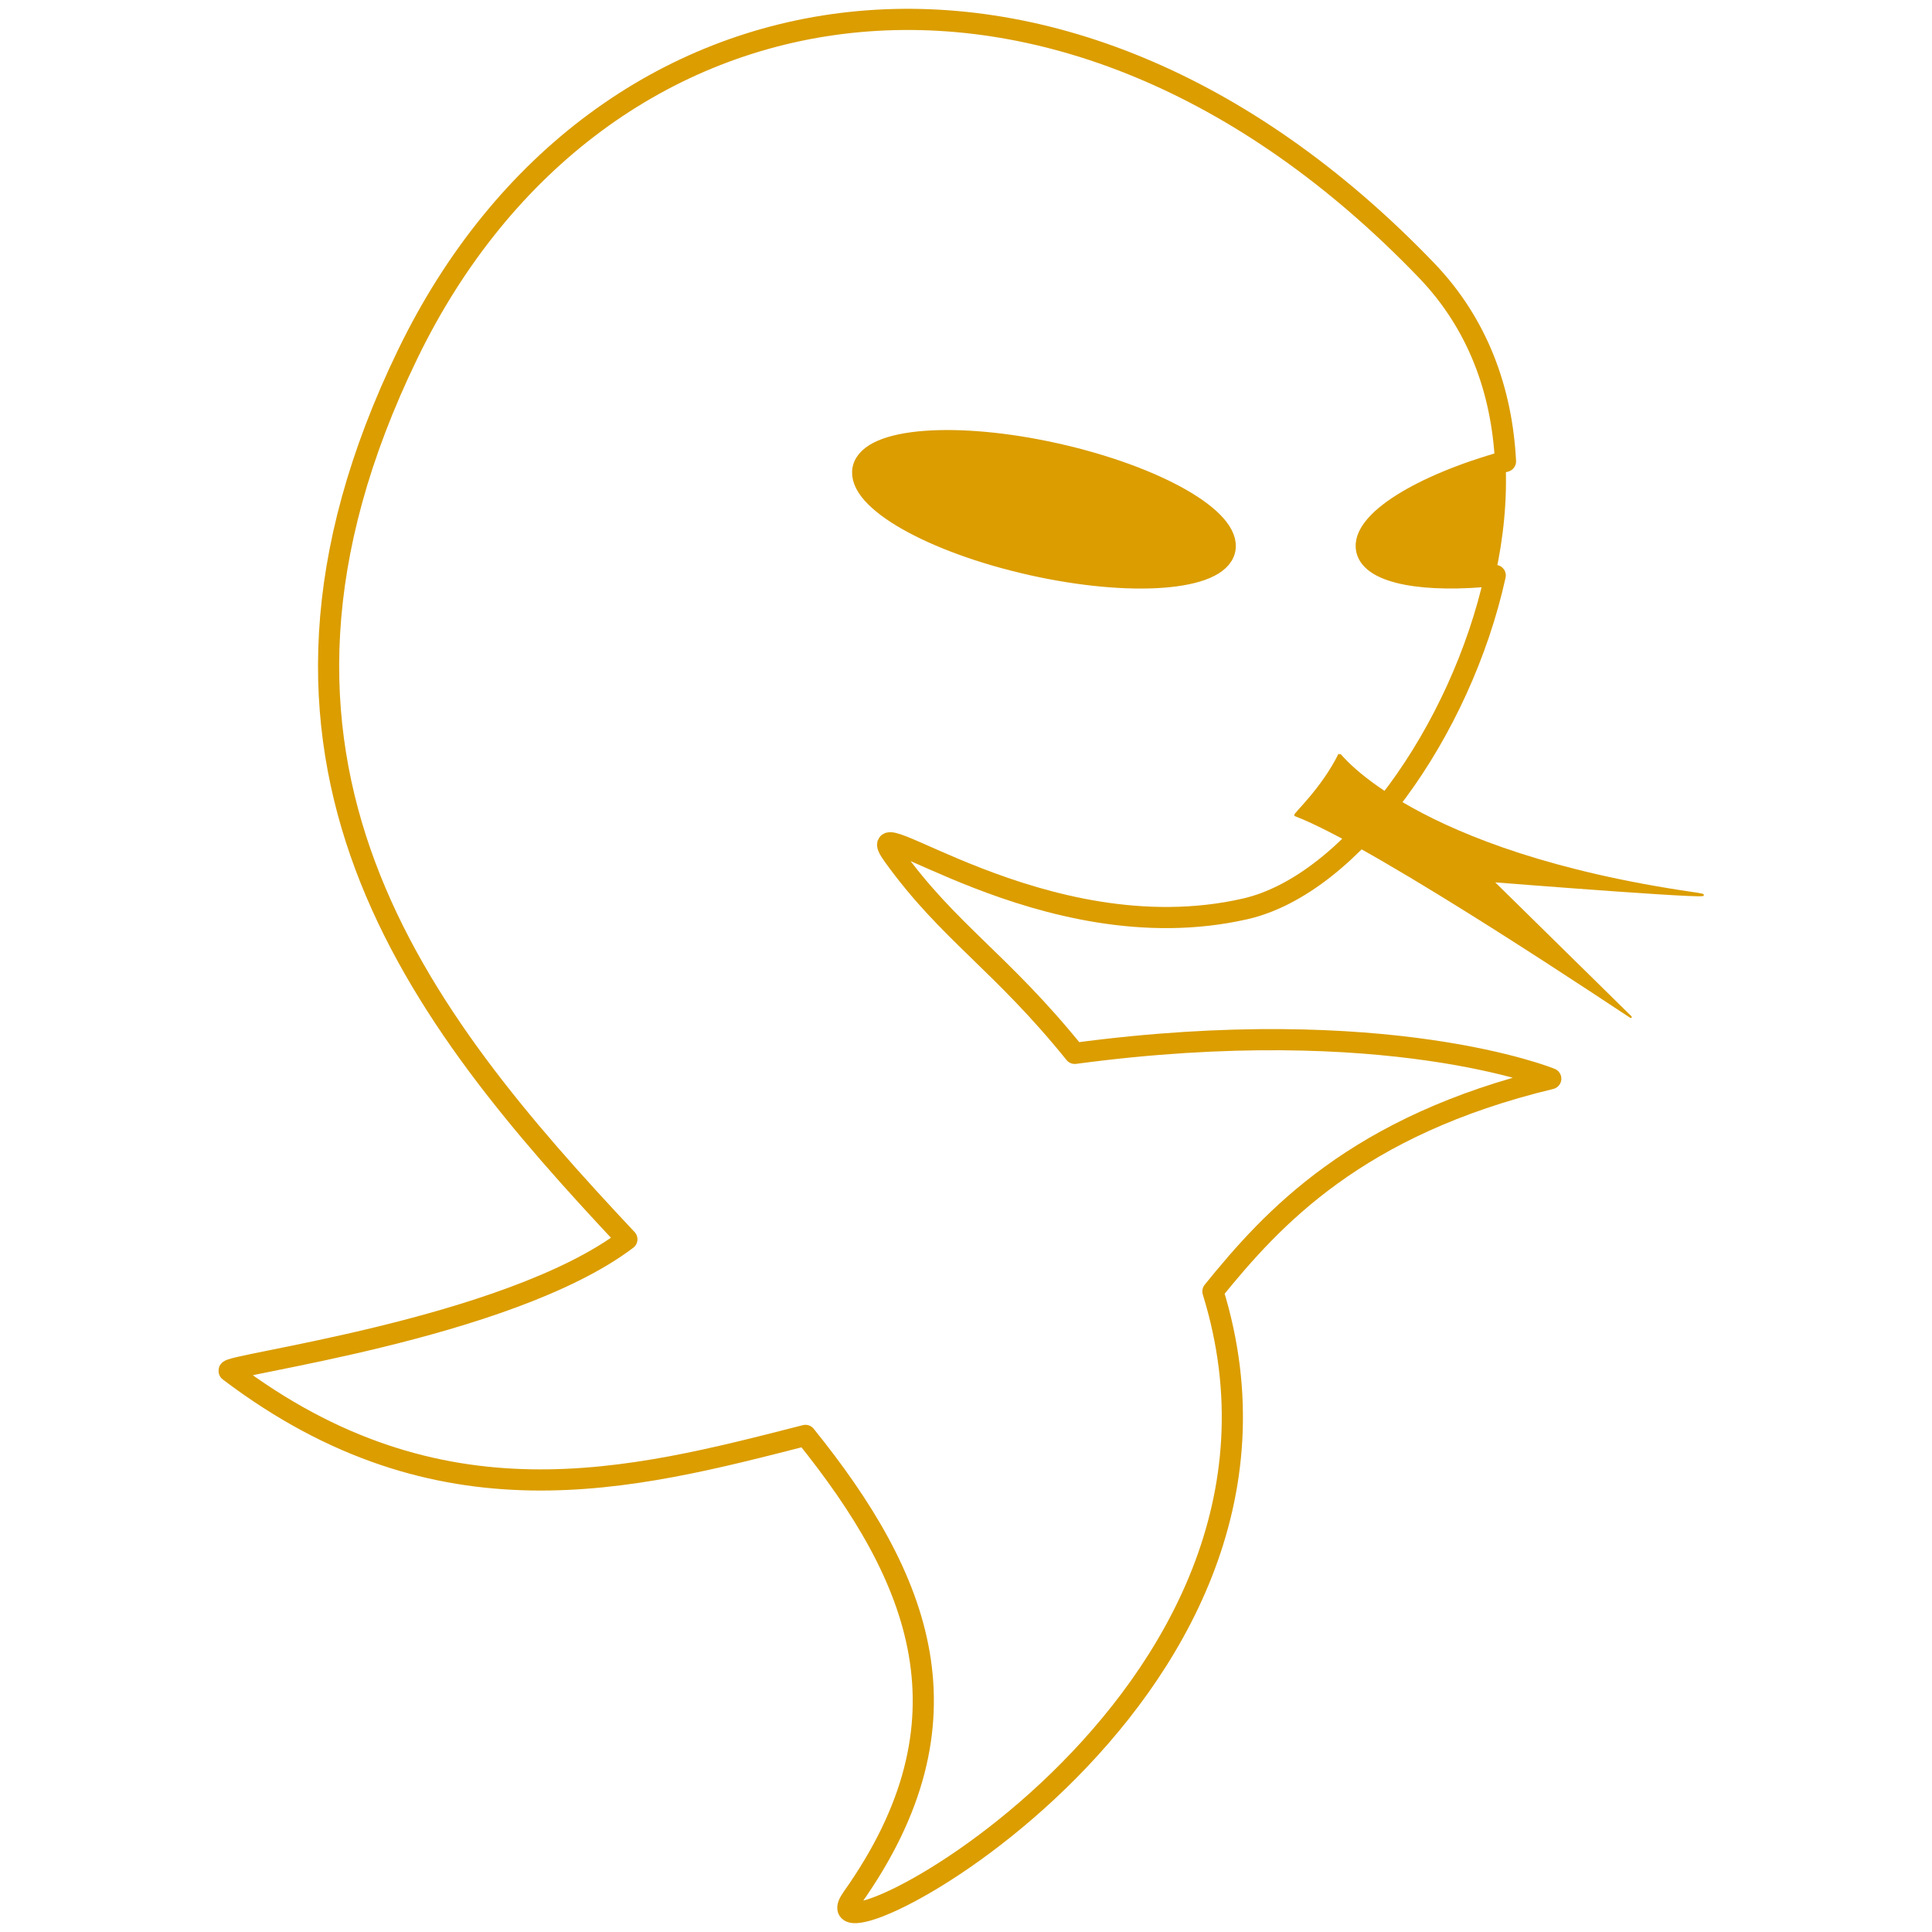
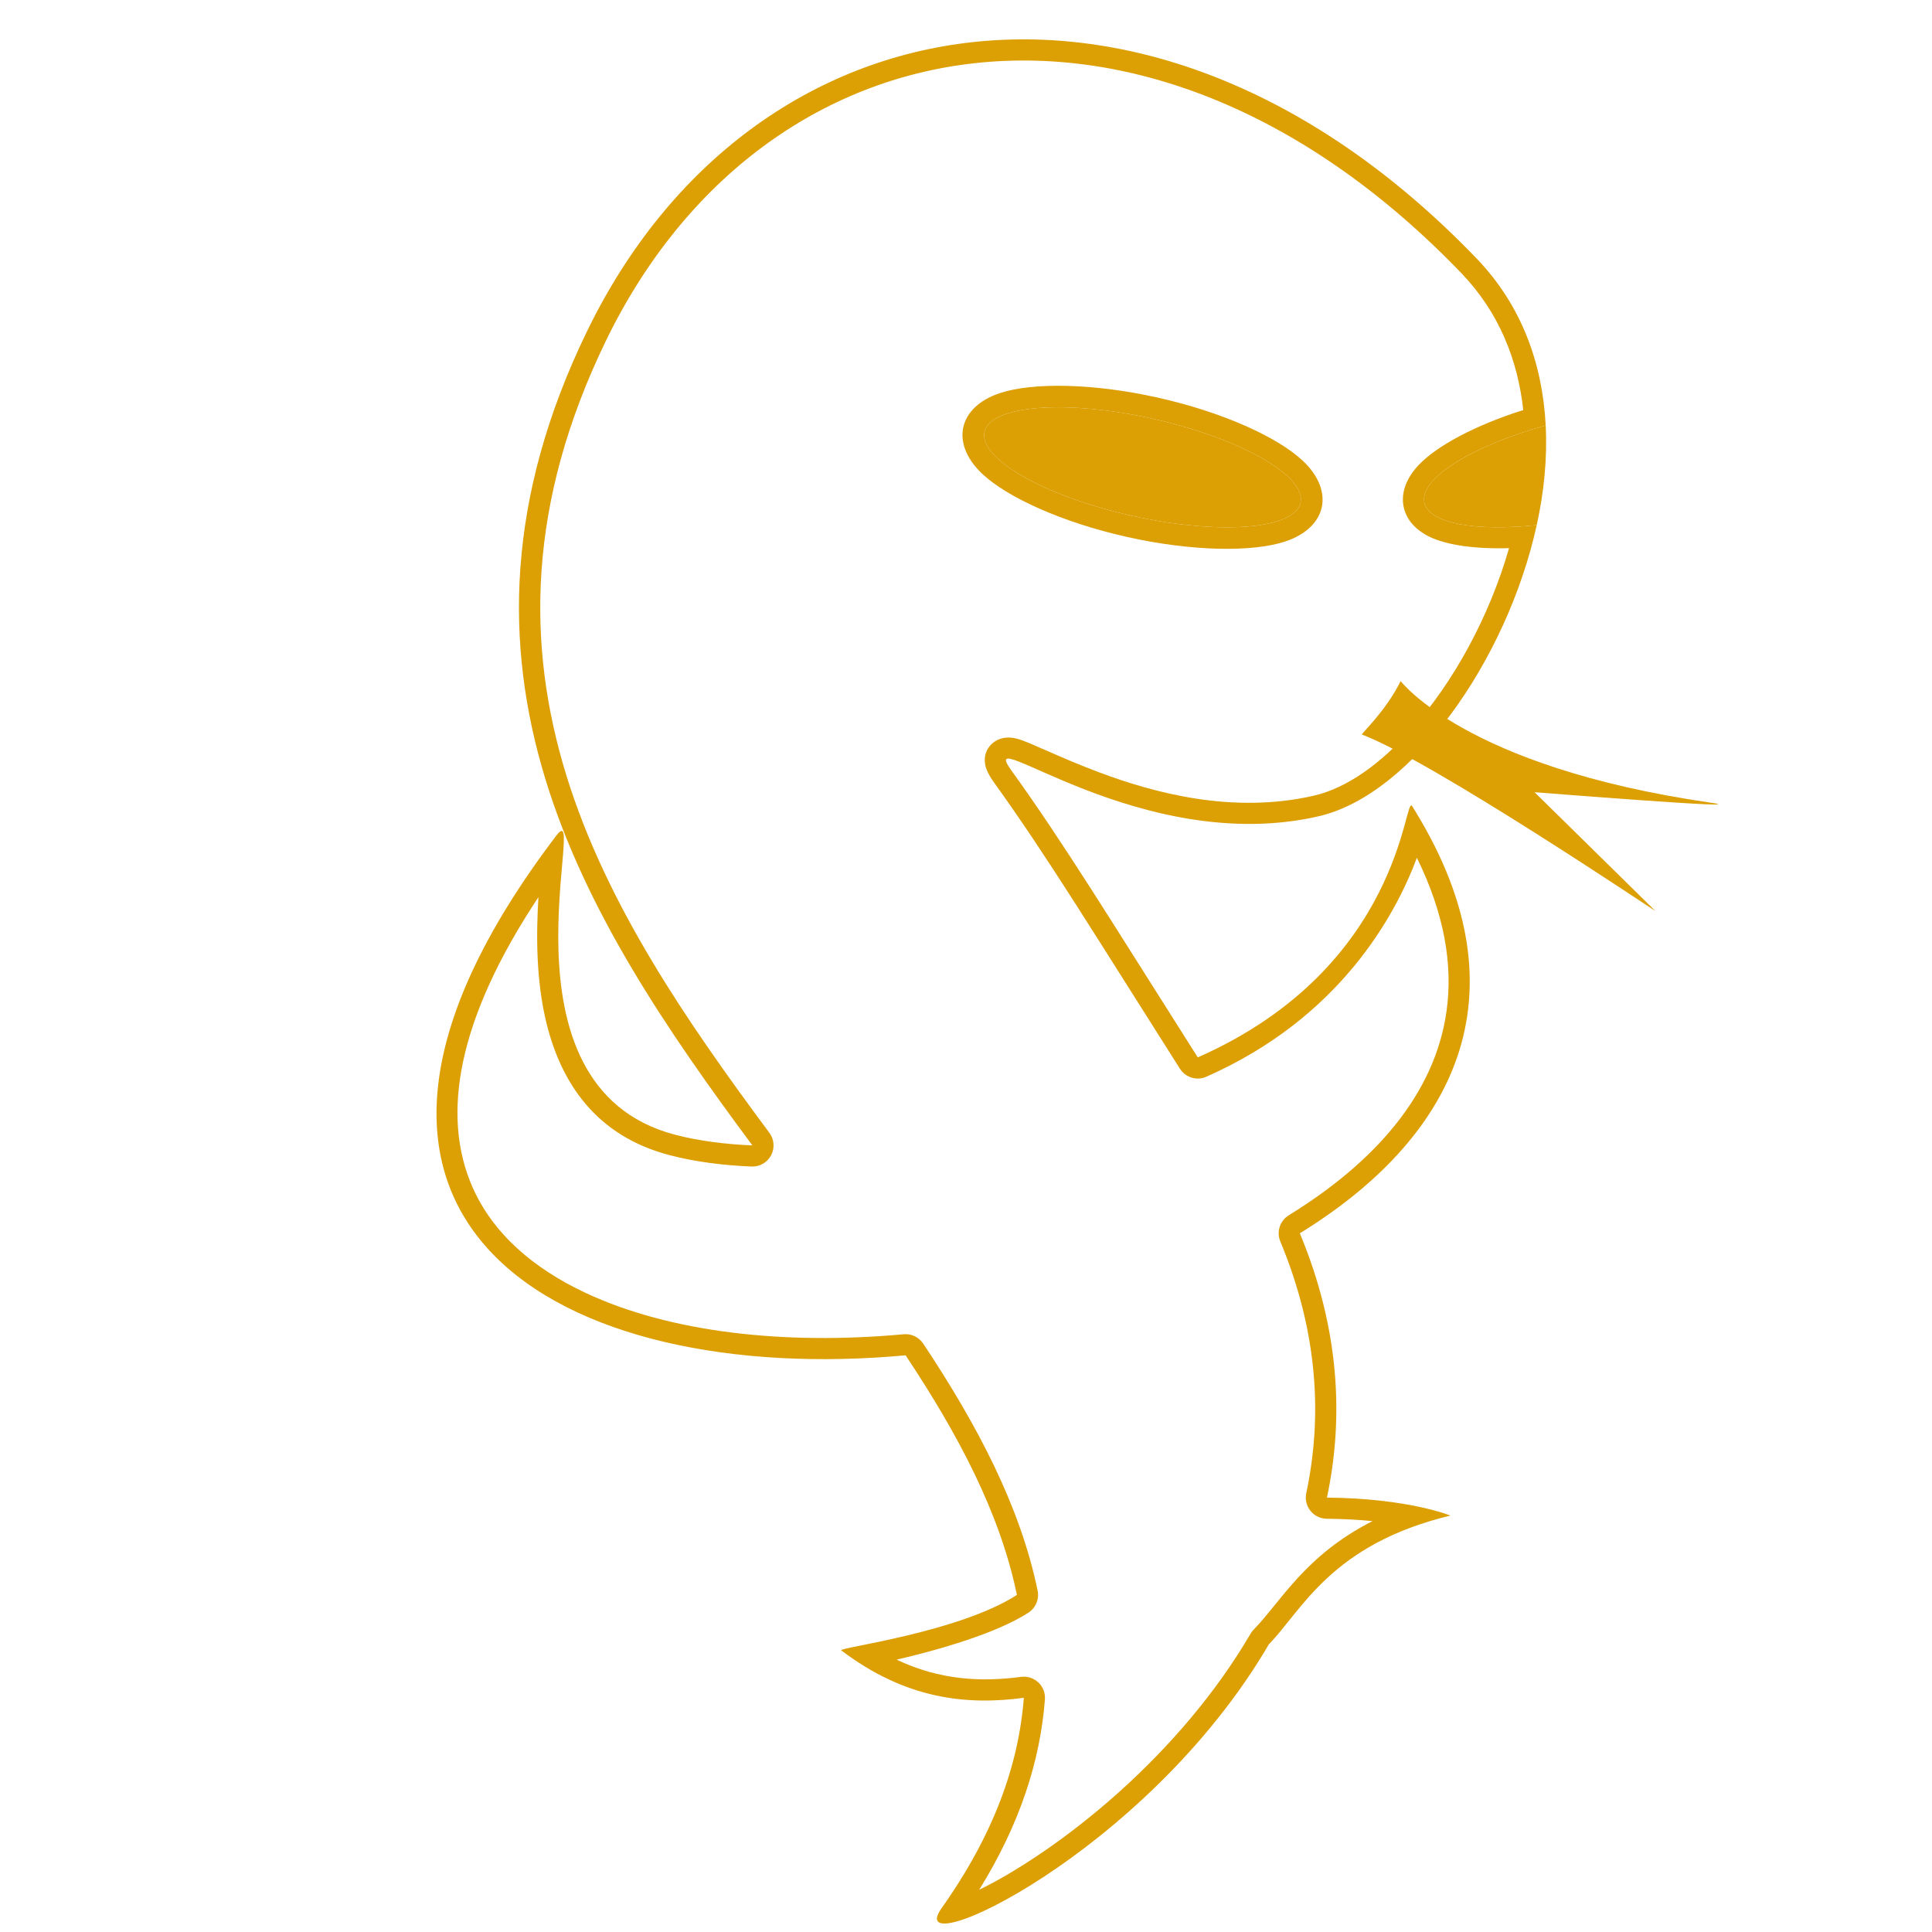
- <svg xmlns="http://www.w3.org/2000/svg" width="100%" height="100%" viewBox="0 0 1024 1024" version="1.1" xml:space="preserve" style="fill-rule:evenodd;clip-rule:evenodd;stroke-linecap:round;stroke-linejoin:round;stroke-miterlimit:1.5;">
-   <g>
-     <path d="M332.263,656.858c-110.184,-117.412 -220.663,-253.625 -116.145,-469.183c100.357,-206.975 345.378,-247.002 540.033,-44.299c27.34,28.471 39.89,63.942 41.79,101.152c-44.907,12.461 -76.863,32.343 -73.596,46.91c2.818,12.562 31.005,17.51 68.162,13.547c-18.191,82.659 -76.122,163.854 -132.501,176.732c-107.554,24.566 -208.457,-58.694 -186.529,-28.244c29.342,40.744 56.844,56.141 96.17,104.84c165.691,-22.178 252.294,13.408 252.294,13.408c-102.73,24.735 -147.375,73.6 -179.073,112.746c67.811,219.165 -222.27,365.347 -191.151,321.465c66.746,-94.121 36.127,-169.559 -24.805,-245.139c-92.367,23.64 -193.697,50.601 -305.446,-34.118c-4.139,-3.138 147.536,-21.895 210.797,-69.817Z" style="fill:none;stroke:#db9d00;stroke-width:11.21px;" />
-     <path d="M559.906,240.557c52.911,11.868 92.914,34.667 89.278,50.881c-3.637,16.215 -49.547,19.744 -102.457,7.876c-52.91,-11.868 -92.914,-34.667 -89.277,-50.881c3.637,-16.215 49.546,-19.744 102.456,-7.876Z" style="fill:none;stroke:#db9d00;stroke-width:11.21px;" />
-   </g>
-   <path d="M897.581,473.354c-149.153,-21.662 -187.564,-73.896 -187.667,-73.687c-9.161,18.605 -24.315,32.103 -23.413,32.444c43.239,16.372 178.952,107.97 177.922,106.969l-73.251,-72.015c0,-0 139.339,11.071 106.409,6.289Z" style="fill:#db9d00;stroke:#db9d00;stroke-width:1px;" />
-   <path d="M559.906,240.557c52.911,11.868 92.914,34.667 89.278,50.881c-3.637,16.215 -49.547,19.744 -102.457,7.876c-52.91,-11.868 -92.914,-34.667 -89.277,-50.881c3.637,-16.215 49.546,-19.744 102.456,-7.876Z" style="fill:#db9d00;" />
-   <path d="M797.941,244.528c1.026,19.917 -0.993,40.335 -5.434,60.457c-37.157,3.963 -65.344,-0.985 -68.162,-13.547c-3.267,-14.567 28.689,-34.449 73.596,-46.91Z" style="fill:#db9d00;" />
+ <svg xmlns="http://www.w3.org/2000/svg" width="100%" height="100%" viewBox="0 0 1024 1024" version="1.1" xml:space="preserve" style="fill-rule:evenodd;clip-rule:evenodd;stroke-linejoin:round;stroke-miterlimit:2;">
+   <path d="M398.787,607.095c-89.985,-121.221 -173.713,-254.026 -87.773,-431.268c87.664,-180.798 301.695,-215.762 471.729,-38.697c23.882,24.87 34.845,55.855 36.505,88.358c-39.228,10.886 -67.142,28.253 -64.288,40.978c2.461,10.972 27.084,15.294 59.541,11.833c-15.89,72.204 -66.494,143.13 -115.742,154.379c-93.951,21.459 -182.092,-51.271 -162.937,-24.672c28.219,39.184 53.023,80.005 99.022,152.432c108.484,-47.877 109.352,-139.956 113.591,-133.217c0.643,1.023 1.276,2.044 1.898,3.062c60.273,98.706 18.65,174.115 -61.392,223.391c21.011,50.47 23.402,97.571 14.366,140.087c43.142,0.365 65.43,9.524 65.43,9.524c-63.44,15.274 -78.824,50.513 -96.182,68.193c-65.297,111.597 -195.336,170.698 -173.529,139.947c27.628,-38.958 40.884,-75.879 43.627,-111.543c-30.268,4.014 -62.465,0.854 -96.795,-25.172c-1.824,-1.384 62.043,-9.352 93.126,-29.367c-8.891,-43.171 -31.063,-84.999 -58.995,-126.999c-182.085,16.779 -341.558,-69.935 -184.964,-275.665c17.345,-22.788 -35.623,132.901 62.656,158.718c12.737,3.346 26.752,5.079 41.106,5.698Zm408.57,-389.764c-2.891,-26.642 -12.921,-51.843 -32.698,-72.438c-82.131,-85.526 -174.663,-120.364 -257.472,-111.469c-82.085,8.817 -154.115,60.728 -196.088,147.293c-83.684,172.589 -0.936,301.659 86.687,419.697c2.576,3.471 2.928,8.113 0.902,11.932c-2.025,3.818 -6.065,6.132 -10.383,5.946c-15.182,-0.654 -30,-2.516 -43.472,-6.055c-39.079,-10.265 -57.368,-38.366 -65.141,-69.761c-5.656,-22.847 -5.511,-47.444 -4.31,-66.984c-43.141,64.994 -51.54,115.692 -35.066,153.446c10.799,24.749 32.268,43.327 60.252,56.412c44.464,20.792 105.028,27.672 168.393,21.833c4.101,-0.378 8.08,1.524 10.361,4.954c28.783,43.282 51.478,86.458 60.639,130.945c0.934,4.535 -1.017,9.177 -4.909,11.684c-17.365,11.181 -48.021,19.79 -69.805,24.892c23.039,10.932 44.993,11.89 65.933,9.113c3.351,-0.444 6.723,0.647 9.177,2.971c2.455,2.323 3.731,5.63 3.471,9c-2.495,32.437 -13.165,65.908 -34.84,100.872c2.391,-1.155 4.917,-2.454 7.563,-3.885c37.806,-20.441 98.361,-67.019 136.33,-131.911c0.467,-0.797 1.03,-1.533 1.676,-2.192c14.072,-14.332 27.124,-39.33 62.911,-57.397c-7.088,-0.702 -15.179,-1.184 -24.255,-1.26c-3.365,-0.029 -6.539,-1.567 -8.645,-4.191c-2.107,-2.624 -2.923,-6.055 -2.224,-9.347c8.608,-40.504 6.266,-85.369 -13.75,-133.45c-2.118,-5.088 -0.222,-10.962 4.472,-13.851c44.899,-27.642 77.427,-63.65 83.646,-108.31c3.428,-24.612 -1.223,-51.67 -15.737,-81.176c-11.384,30.492 -40.775,84.789 -111.605,116.048c-5.071,2.238 -11.015,0.433 -13.987,-4.245c-45.833,-72.167 -70.538,-112.848 -98.656,-151.891c-3.135,-4.354 -4.279,-7.609 -4.581,-9.455c-0.776,-4.739 0.858,-7.997 3.016,-10.328c1.986,-2.145 6.567,-5.251 14.189,-3.166c6.447,1.765 22.032,9.801 43.294,17.776c29.531,11.076 70.928,22.119 113.618,12.368c17.769,-4.059 35.517,-17.053 51.595,-34.966c22.54,-25.112 41.55,-59.96 51.973,-96.247c-18.196,0.532 -33.016,-1.69 -41.872,-5.902c-8.129,-3.865 -12.552,-9.553 -13.935,-15.717c-1.526,-6.805 0.634,-14.84 8.044,-22.599c9.506,-9.954 29.585,-20.856 55.289,-28.989Z" style="fill:#dc9f04;" />
+   <path d="M906.285,425.372c-130.288,-18.922 -163.84,-64.549 -163.93,-64.366c-8.002,16.252 -21.24,28.042 -20.453,28.34c37.771,14.302 156.319,94.314 155.42,93.439l-63.987,-62.906c0,-0 121.716,9.671 92.95,5.493Z" style="fill:#dc9f04;" />
+   <path d="M611.32,222.02c46.218,10.366 81.162,30.282 77.985,44.446c-3.177,14.163 -43.279,17.246 -89.497,6.879c-46.219,-10.367 -81.163,-30.282 -77.986,-44.446c3.177,-14.163 43.28,-17.246 89.498,-6.879Z" style="fill:#dc9f04;" />
+   <path d="M613.839,210.789c-34.877,-7.823 -66.54,-8.042 -83.564,-2.532c-11.741,3.801 -18.03,10.752 -19.684,18.123c-1.653,7.372 1.064,16.343 10.058,24.794c13.039,12.253 41.762,25.579 76.639,33.402c34.878,7.823 66.541,8.042 83.564,2.532c11.742,-3.801 18.031,-10.752 19.684,-18.123c1.654,-7.372 -1.064,-16.343 -10.057,-24.794c-13.04,-12.253 -41.763,-25.579 -76.64,-33.402Zm-2.519,11.231c46.218,10.366 81.162,30.282 77.985,44.446c-3.177,14.163 -43.279,17.246 -89.497,6.879c-46.219,-10.367 -81.163,-30.282 -77.986,-44.446c3.177,-14.163 43.28,-17.246 89.498,-6.879Z" style="fill:#dc9f04;" />
+   <path d="M819.248,225.488c0.896,17.399 -0.868,35.234 -4.747,52.811c-32.457,3.461 -57.08,-0.861 -59.541,-11.833c-2.854,-12.725 25.06,-30.092 64.288,-40.978Z" style="fill:#dc9f04;" />
</svg>
